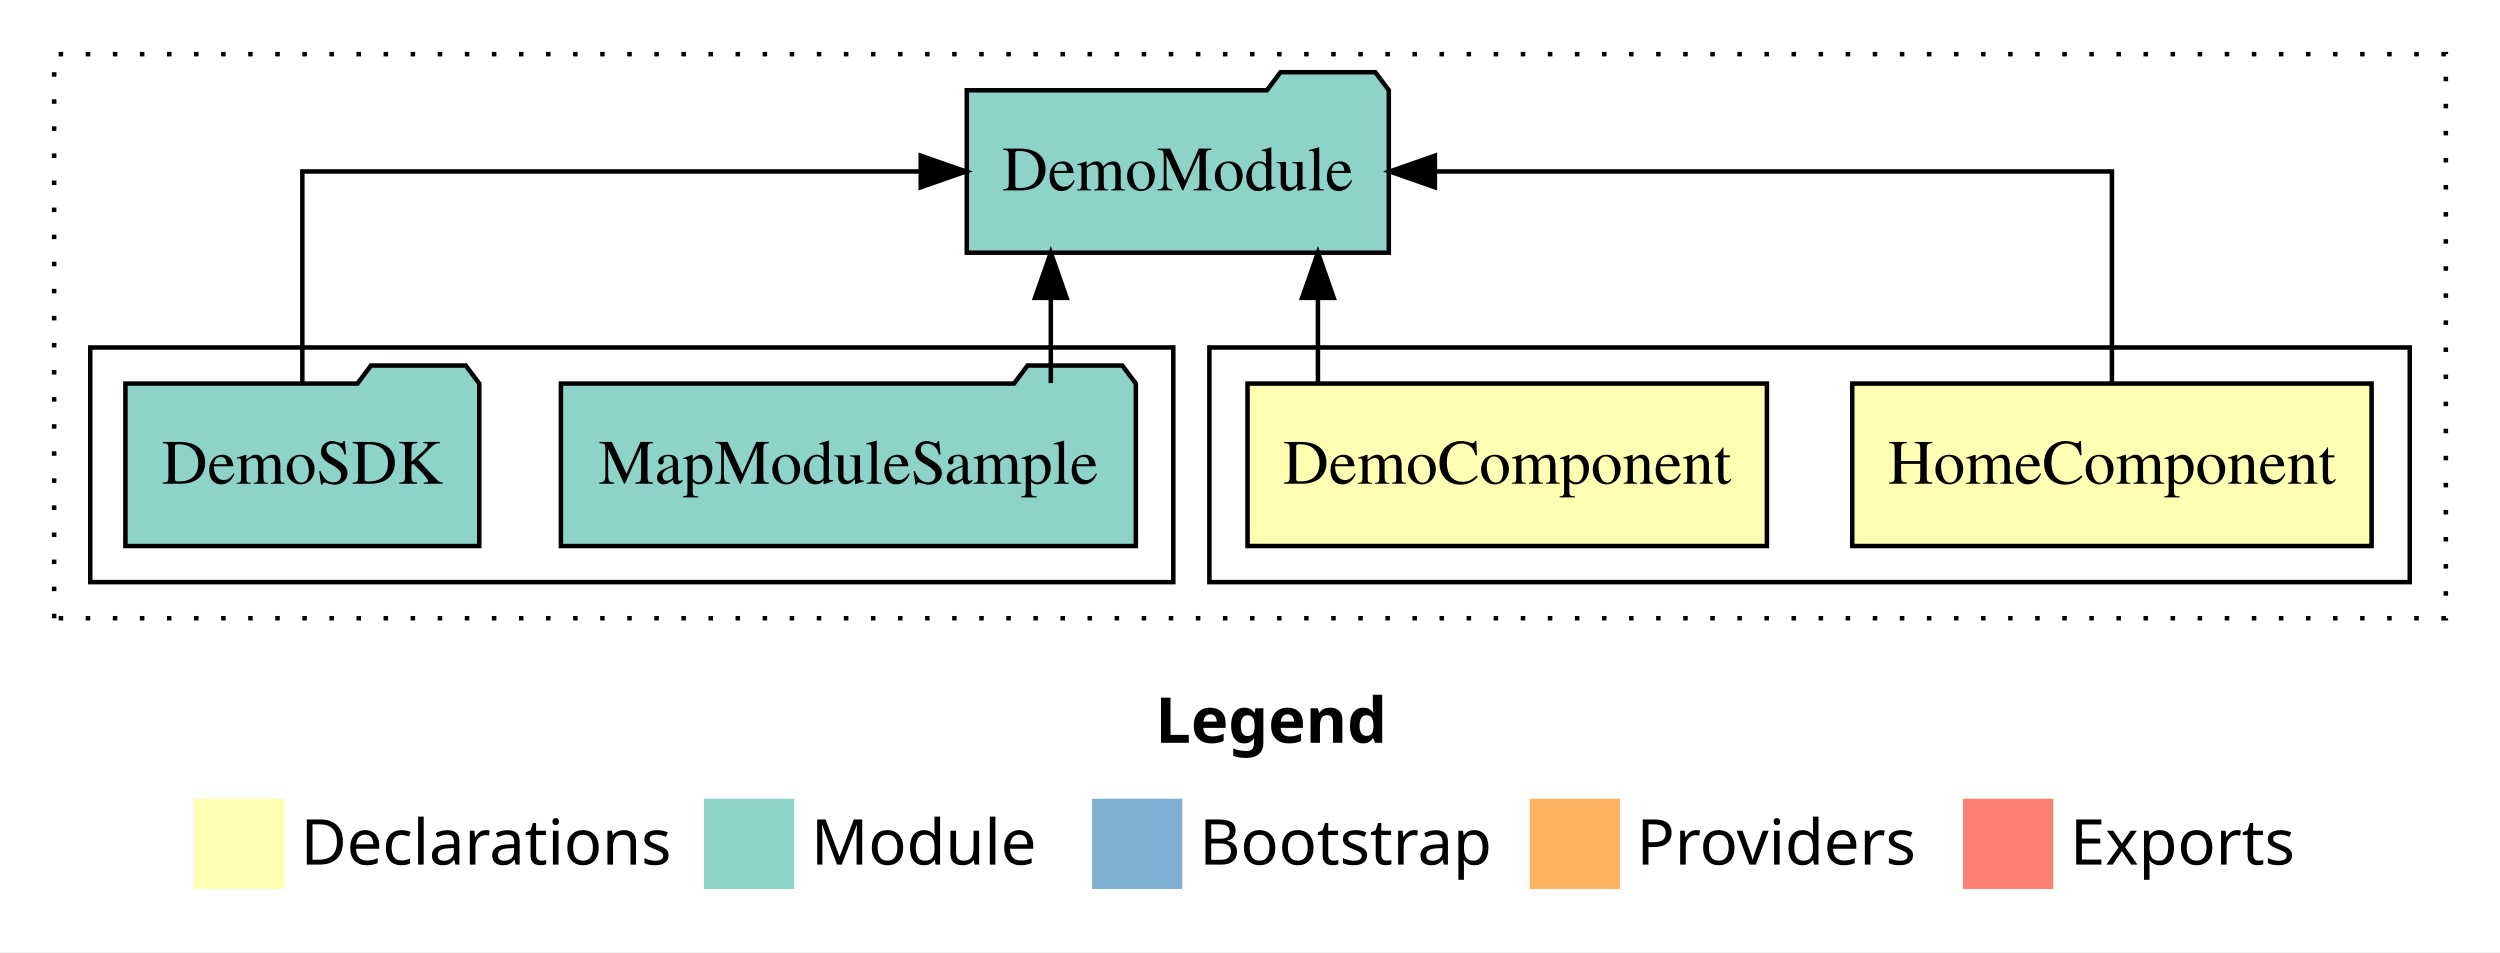
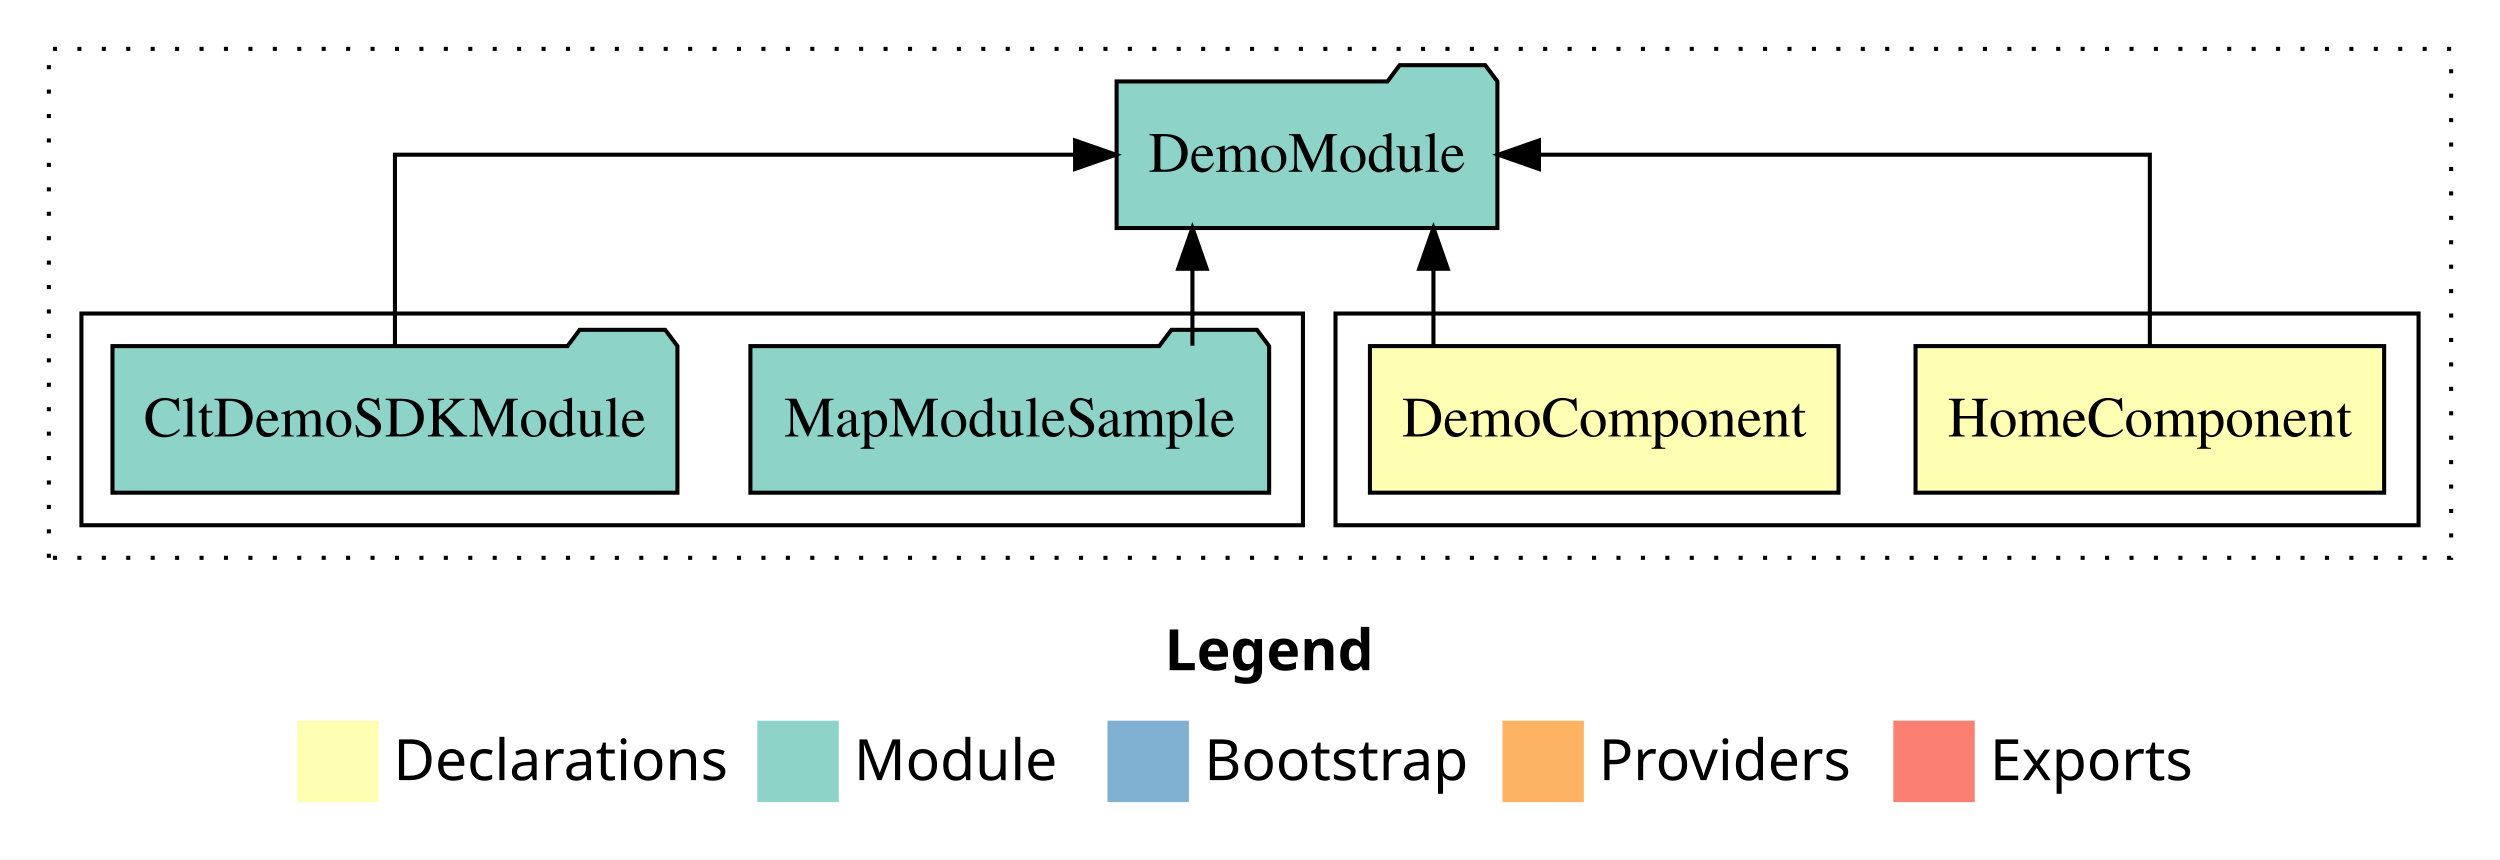
- <svg xmlns="http://www.w3.org/2000/svg" width="554pt" height="211pt" viewBox="0.00 0.00 554.00 211.00">
+ <svg xmlns="http://www.w3.org/2000/svg" width="614pt" height="211pt" viewBox="0.00 0.00 614.00 211.00">
  <g id="graph0" class="graph" transform="scale(1 1) rotate(0) translate(4 207)">
-     <polygon fill="#ffffff" stroke="transparent" points="-4,4 -4,-207 550,-207 550,4 -4,4" />
-     <text text-anchor="start" x="252.009" y="-42.4" font-family="sans-serif" font-weight="bold" font-size="14.00" fill="#000000">Legend</text>
-     <polygon fill="#ffffb3" stroke="transparent" points="39,-10 39,-30 59,-30 59,-10 39,-10" />
-     <text text-anchor="start" x="62.629" y="-15.4" font-family="sans-serif" font-size="14.00" fill="#000000">  Declarations</text>
-     <polygon fill="#8dd3c7" stroke="transparent" points="152,-10 152,-30 172,-30 172,-10 152,-10" />
-     <text text-anchor="start" x="175.725" y="-15.4" font-family="sans-serif" font-size="14.00" fill="#000000">  Module</text>
-     <polygon fill="#80b1d3" stroke="transparent" points="238,-10 238,-30 258,-30 258,-10 238,-10" />
-     <text text-anchor="start" x="261.781" y="-15.4" font-family="sans-serif" font-size="14.00" fill="#000000">  Bootstrap</text>
-     <polygon fill="#fdb462" stroke="transparent" points="335,-10 335,-30 355,-30 355,-10 335,-10" />
-     <text text-anchor="start" x="358.673" y="-15.4" font-family="sans-serif" font-size="14.00" fill="#000000">  Providers</text>
-     <polygon fill="#fb8072" stroke="transparent" points="431,-10 431,-30 451,-30 451,-10 431,-10" />
-     <text text-anchor="start" x="454.726" y="-15.4" font-family="sans-serif" font-size="14.00" fill="#000000">  Exports</text>
+     <polygon fill="#ffffff" stroke="transparent" points="-4,4 -4,-207 610,-207 610,4 -4,4" />
+     <text text-anchor="start" x="282.009" y="-42.4" font-family="sans-serif" font-weight="bold" font-size="14.00" fill="#000000">Legend</text>
+     <polygon fill="#ffffb3" stroke="transparent" points="69,-10 69,-30 89,-30 89,-10 69,-10" />
+     <text text-anchor="start" x="92.629" y="-15.4" font-family="sans-serif" font-size="14.00" fill="#000000">  Declarations</text>
+     <polygon fill="#8dd3c7" stroke="transparent" points="182,-10 182,-30 202,-30 202,-10 182,-10" />
+     <text text-anchor="start" x="205.725" y="-15.4" font-family="sans-serif" font-size="14.00" fill="#000000">  Module</text>
+     <polygon fill="#80b1d3" stroke="transparent" points="268,-10 268,-30 288,-30 288,-10 268,-10" />
+     <text text-anchor="start" x="291.781" y="-15.4" font-family="sans-serif" font-size="14.00" fill="#000000">  Bootstrap</text>
+     <polygon fill="#fdb462" stroke="transparent" points="365,-10 365,-30 385,-30 385,-10 365,-10" />
+     <text text-anchor="start" x="388.673" y="-15.4" font-family="sans-serif" font-size="14.00" fill="#000000">  Providers</text>
+     <polygon fill="#fb8072" stroke="transparent" points="461,-10 461,-30 481,-30 481,-10 461,-10" />
+     <text text-anchor="start" x="484.726" y="-15.4" font-family="sans-serif" font-size="14.00" fill="#000000">  Exports</text>
    <g id="clust1" class="cluster">
-       <polygon fill="none" stroke="#000000" stroke-dasharray="1,5" points="8,-70 8,-195 538,-195 538,-70 8,-70" />
+       <polygon fill="none" stroke="#000000" stroke-dasharray="1,5" points="8,-70 8,-195 598,-195 598,-70 8,-70" />
    </g>
    <g id="clust2" class="cluster">
-       <polygon fill="none" stroke="#000000" points="264,-78 264,-130 530,-130 530,-78 264,-78" />
+       <polygon fill="none" stroke="#000000" points="324,-78 324,-130 590,-130 590,-78 324,-78" />
    </g>
    <g id="clust5" class="cluster">
-       <polygon fill="none" stroke="#000000" points="16,-78 16,-130 256,-130 256,-78 16,-78" />
+       <polygon fill="none" stroke="#000000" points="16,-78 16,-130 316,-130 316,-78 16,-78" />
    </g>
    <g id="node1" class="node">
-       <polygon fill="#ffffb3" stroke="#000000" points="521.545,-122 406.455,-122 406.455,-86 521.545,-86 521.545,-122" />
-       <text text-anchor="middle" x="464" y="-99.8" font-family="Times,serif" font-size="14.00" fill="#000000">HomeComponent</text>
+       <polygon fill="#ffffb3" stroke="#000000" points="581.545,-122 466.455,-122 466.455,-86 581.545,-86 581.545,-122" />
+       <text text-anchor="middle" x="524" y="-99.8" font-family="Times,serif" font-size="14.00" fill="#000000">HomeComponent</text>
    </g>
    <g id="node3" class="node">
-       <polygon fill="#8dd3c7" stroke="#000000" points="303.762,-187 300.762,-191 279.762,-191 276.762,-187 210.238,-187 210.238,-151 303.762,-151 303.762,-187" />
-       <text text-anchor="middle" x="257" y="-164.8" font-family="Times,serif" font-size="14.00" fill="#000000">DemoModule</text>
+       <polygon fill="#8dd3c7" stroke="#000000" points="363.762,-187 360.762,-191 339.762,-191 336.762,-187 270.238,-187 270.238,-151 363.762,-151 363.762,-187" />
+       <text text-anchor="middle" x="317" y="-164.8" font-family="Times,serif" font-size="14.00" fill="#000000">DemoModule</text>
    </g>
    <g id="edge1" class="edge">
-       <path fill="none" stroke="#000000" d="M464,-122.106C464,-141.339 464,-169 464,-169 464,-169 313.971,-169 313.971,-169" />
-       <polygon fill="#000000" stroke="#000000" points="313.971,-165.5 303.971,-169 313.971,-172.5 313.971,-165.5" />
+       <path fill="none" stroke="#000000" d="M524,-122.106C524,-141.339 524,-169 524,-169 524,-169 373.971,-169 373.971,-169" />
+       <polygon fill="#000000" stroke="#000000" points="373.971,-165.5 363.971,-169 373.971,-172.5 373.971,-165.5" />
    </g>
    <g id="node2" class="node">
-       <polygon fill="#ffffb3" stroke="#000000" points="387.545,-122 272.455,-122 272.455,-86 387.545,-86 387.545,-122" />
-       <text text-anchor="middle" x="330" y="-99.8" font-family="Times,serif" font-size="14.00" fill="#000000">DemoComponent</text>
+       <polygon fill="#ffffb3" stroke="#000000" points="447.545,-122 332.455,-122 332.455,-86 447.545,-86 447.545,-122" />
+       <text text-anchor="middle" x="390" y="-99.8" font-family="Times,serif" font-size="14.00" fill="#000000">DemoComponent</text>
    </g>
    <g id="edge2" class="edge">
-       <path fill="none" stroke="#000000" d="M288.054,-122.106C288.054,-122.106 288.054,-140.991 288.054,-140.991" />
-       <polygon fill="#000000" stroke="#000000" points="284.554,-140.991 288.054,-150.991 291.554,-140.991 284.554,-140.991" />
+       <path fill="none" stroke="#000000" d="M348.054,-122.106C348.054,-122.106 348.054,-140.991 348.054,-140.991" />
+       <polygon fill="#000000" stroke="#000000" points="344.554,-140.991 348.054,-150.991 351.554,-140.991 344.554,-140.991" />
    </g>
    <g id="node4" class="node">
-       <polygon fill="#8dd3c7" stroke="#000000" points="247.702,-122 244.702,-126 223.702,-126 220.702,-122 120.298,-122 120.298,-86 247.702,-86 247.702,-122" />
-       <text text-anchor="middle" x="184" y="-99.8" font-family="Times,serif" font-size="14.00" fill="#000000">MapModuleSample</text>
+       <polygon fill="#8dd3c7" stroke="#000000" points="307.702,-122 304.702,-126 283.702,-126 280.702,-122 180.298,-122 180.298,-86 307.702,-86 307.702,-122" />
+       <text text-anchor="middle" x="244" y="-99.8" font-family="Times,serif" font-size="14.00" fill="#000000">MapModuleSample</text>
    </g>
    <g id="edge3" class="edge">
-       <path fill="none" stroke="#000000" d="M228.86,-122.106C228.86,-122.106 228.86,-140.991 228.86,-140.991" />
-       <polygon fill="#000000" stroke="#000000" points="225.36,-140.991 228.86,-150.991 232.36,-140.991 225.36,-140.991" />
+       <path fill="none" stroke="#000000" d="M288.86,-122.106C288.86,-122.106 288.86,-140.991 288.86,-140.991" />
+       <polygon fill="#000000" stroke="#000000" points="285.36,-140.991 288.86,-150.991 292.36,-140.991 285.36,-140.991" />
    </g>
    <g id="node5" class="node">
-       <polygon fill="#8dd3c7" stroke="#000000" points="102.208,-122 99.208,-126 78.208,-126 75.208,-122 23.792,-122 23.792,-86 102.208,-86 102.208,-122" />
-       <text text-anchor="middle" x="63" y="-99.8" font-family="Times,serif" font-size="14.00" fill="#000000">DemoSDK</text>
+       <polygon fill="#8dd3c7" stroke="#000000" points="162.375,-122 159.375,-126 138.375,-126 135.375,-122 23.625,-122 23.625,-86 162.375,-86 162.375,-122" />
+       <text text-anchor="middle" x="93" y="-99.8" font-family="Times,serif" font-size="14.00" fill="#000000">CltDemoSDKModule</text>
    </g>
    <g id="edge4" class="edge">
-       <path fill="none" stroke="#000000" d="M63,-122.106C63,-141.339 63,-169 63,-169 63,-169 200.038,-169 200.038,-169" />
-       <polygon fill="#000000" stroke="#000000" points="200.038,-172.5 210.038,-169 200.038,-165.5 200.038,-172.5" />
+       <path fill="none" stroke="#000000" d="M93,-122.106C93,-141.339 93,-169 93,-169 93,-169 260.042,-169 260.042,-169" />
+       <polygon fill="#000000" stroke="#000000" points="260.042,-172.5 270.042,-169 260.042,-165.5 260.042,-172.5" />
    </g>
  </g>
</svg>
